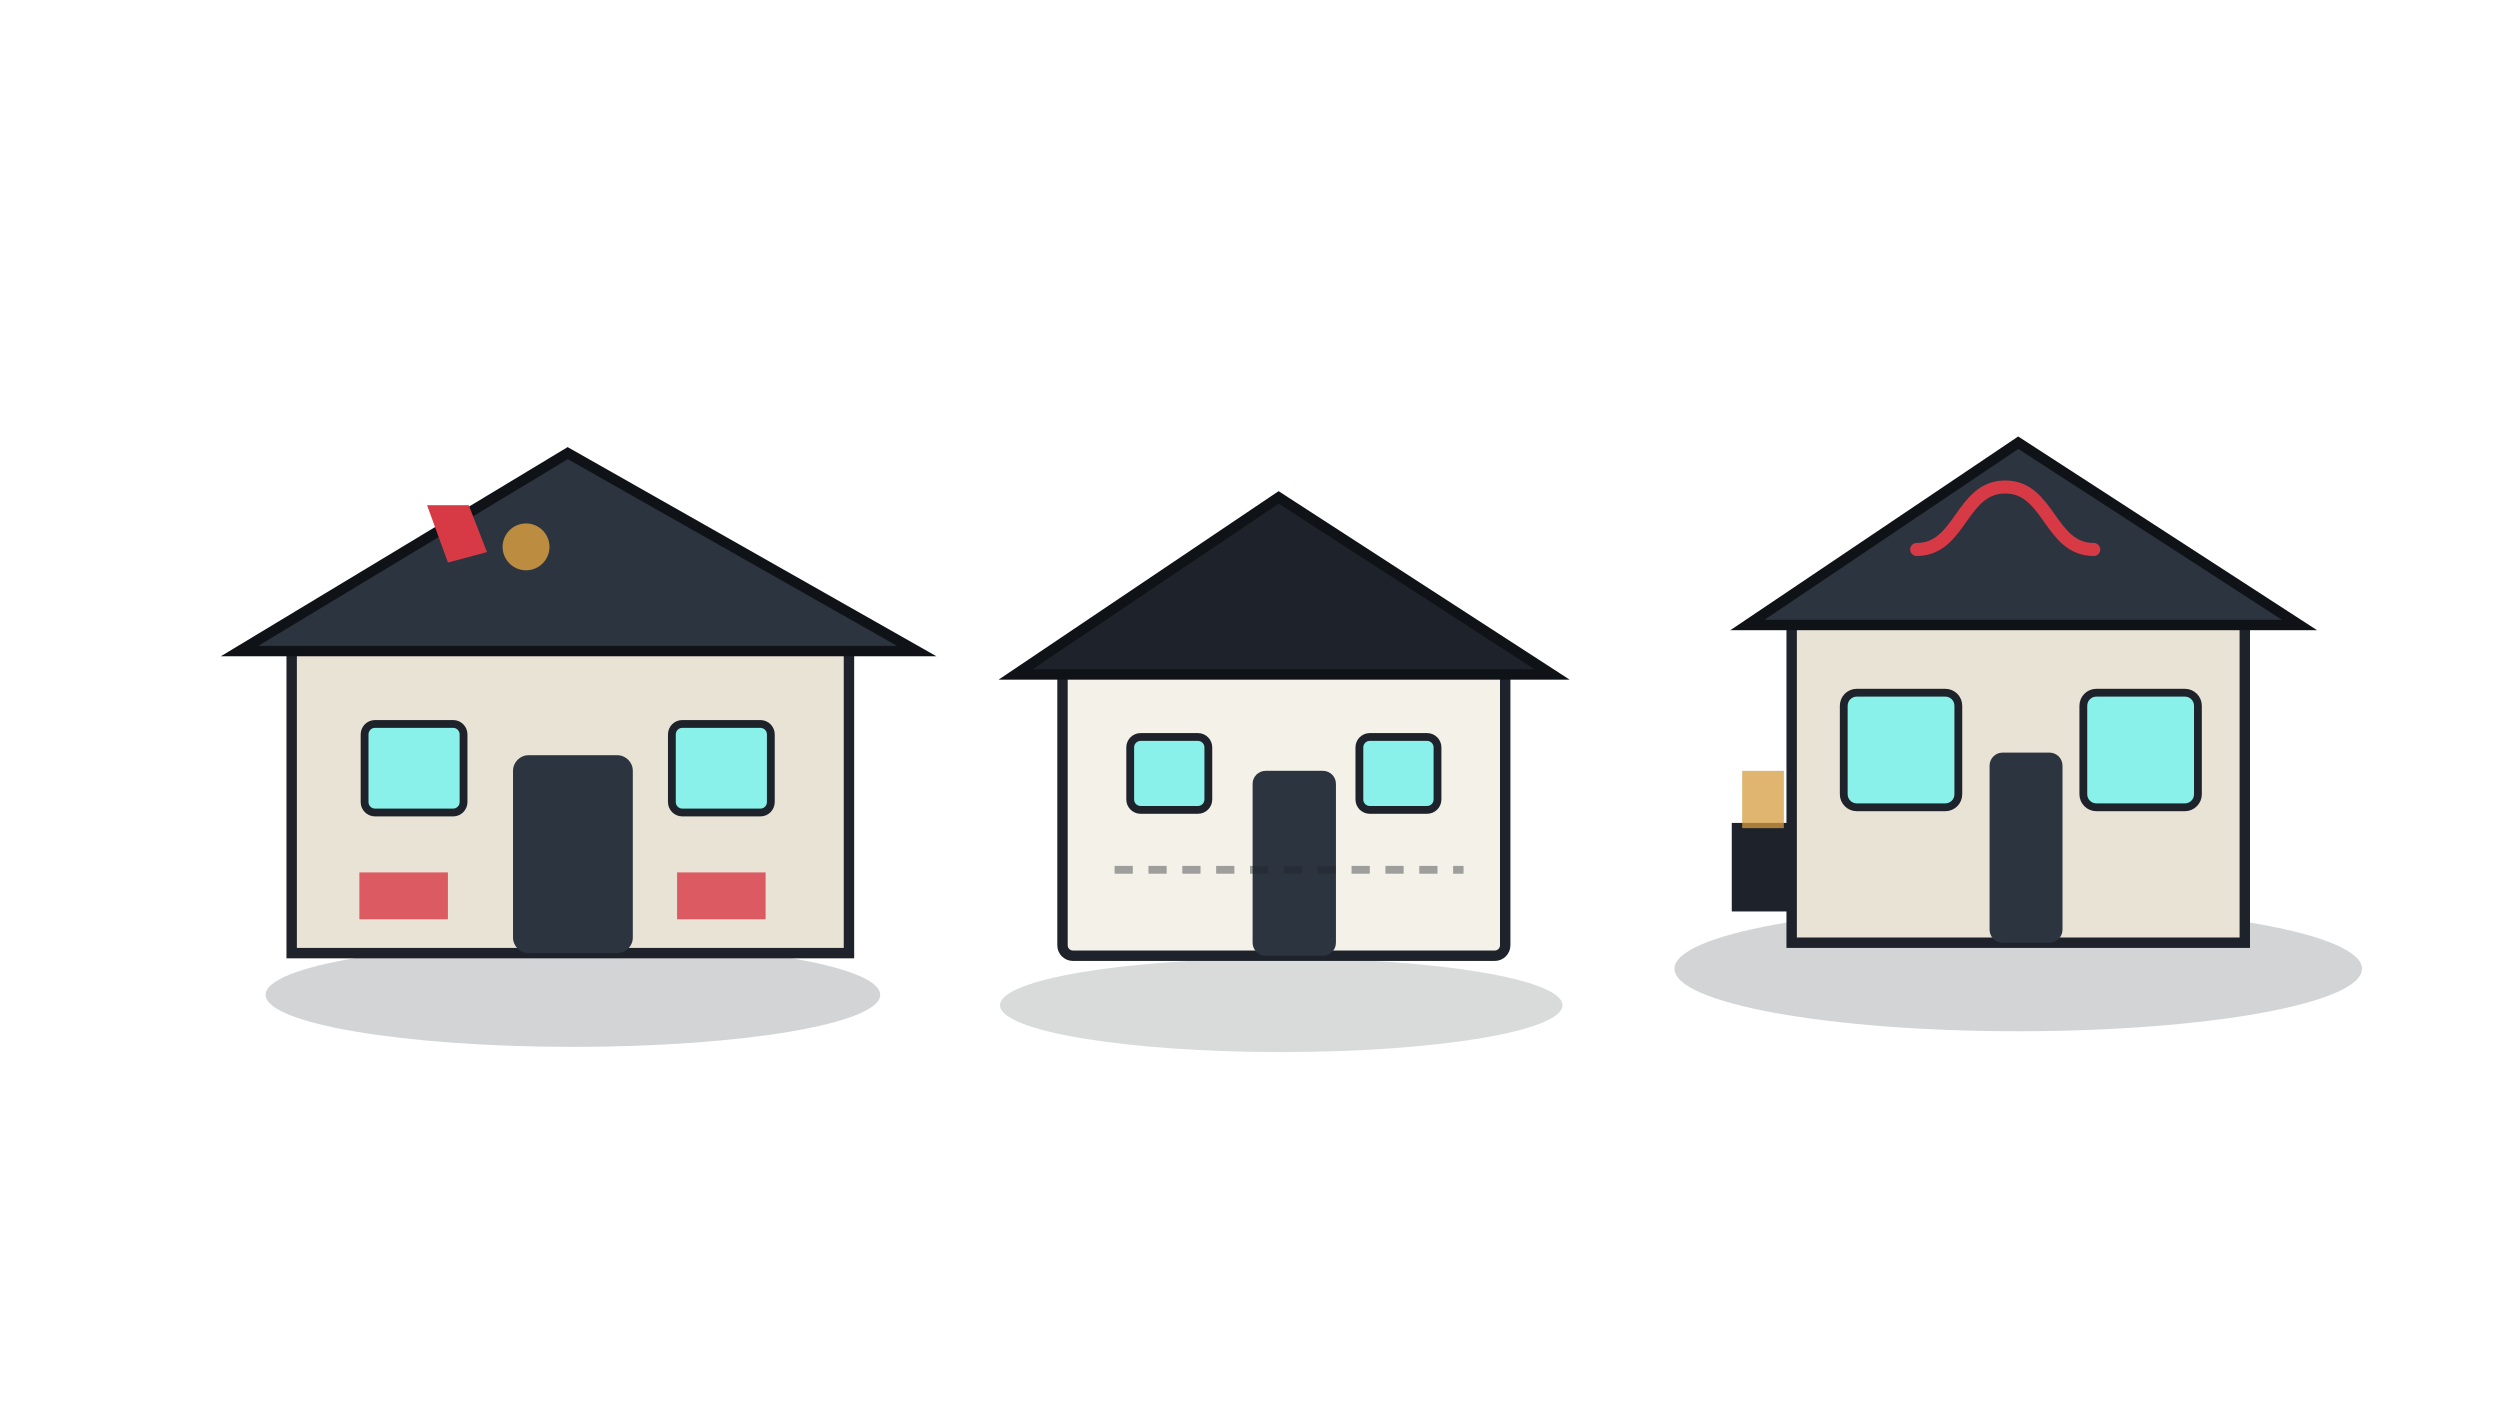
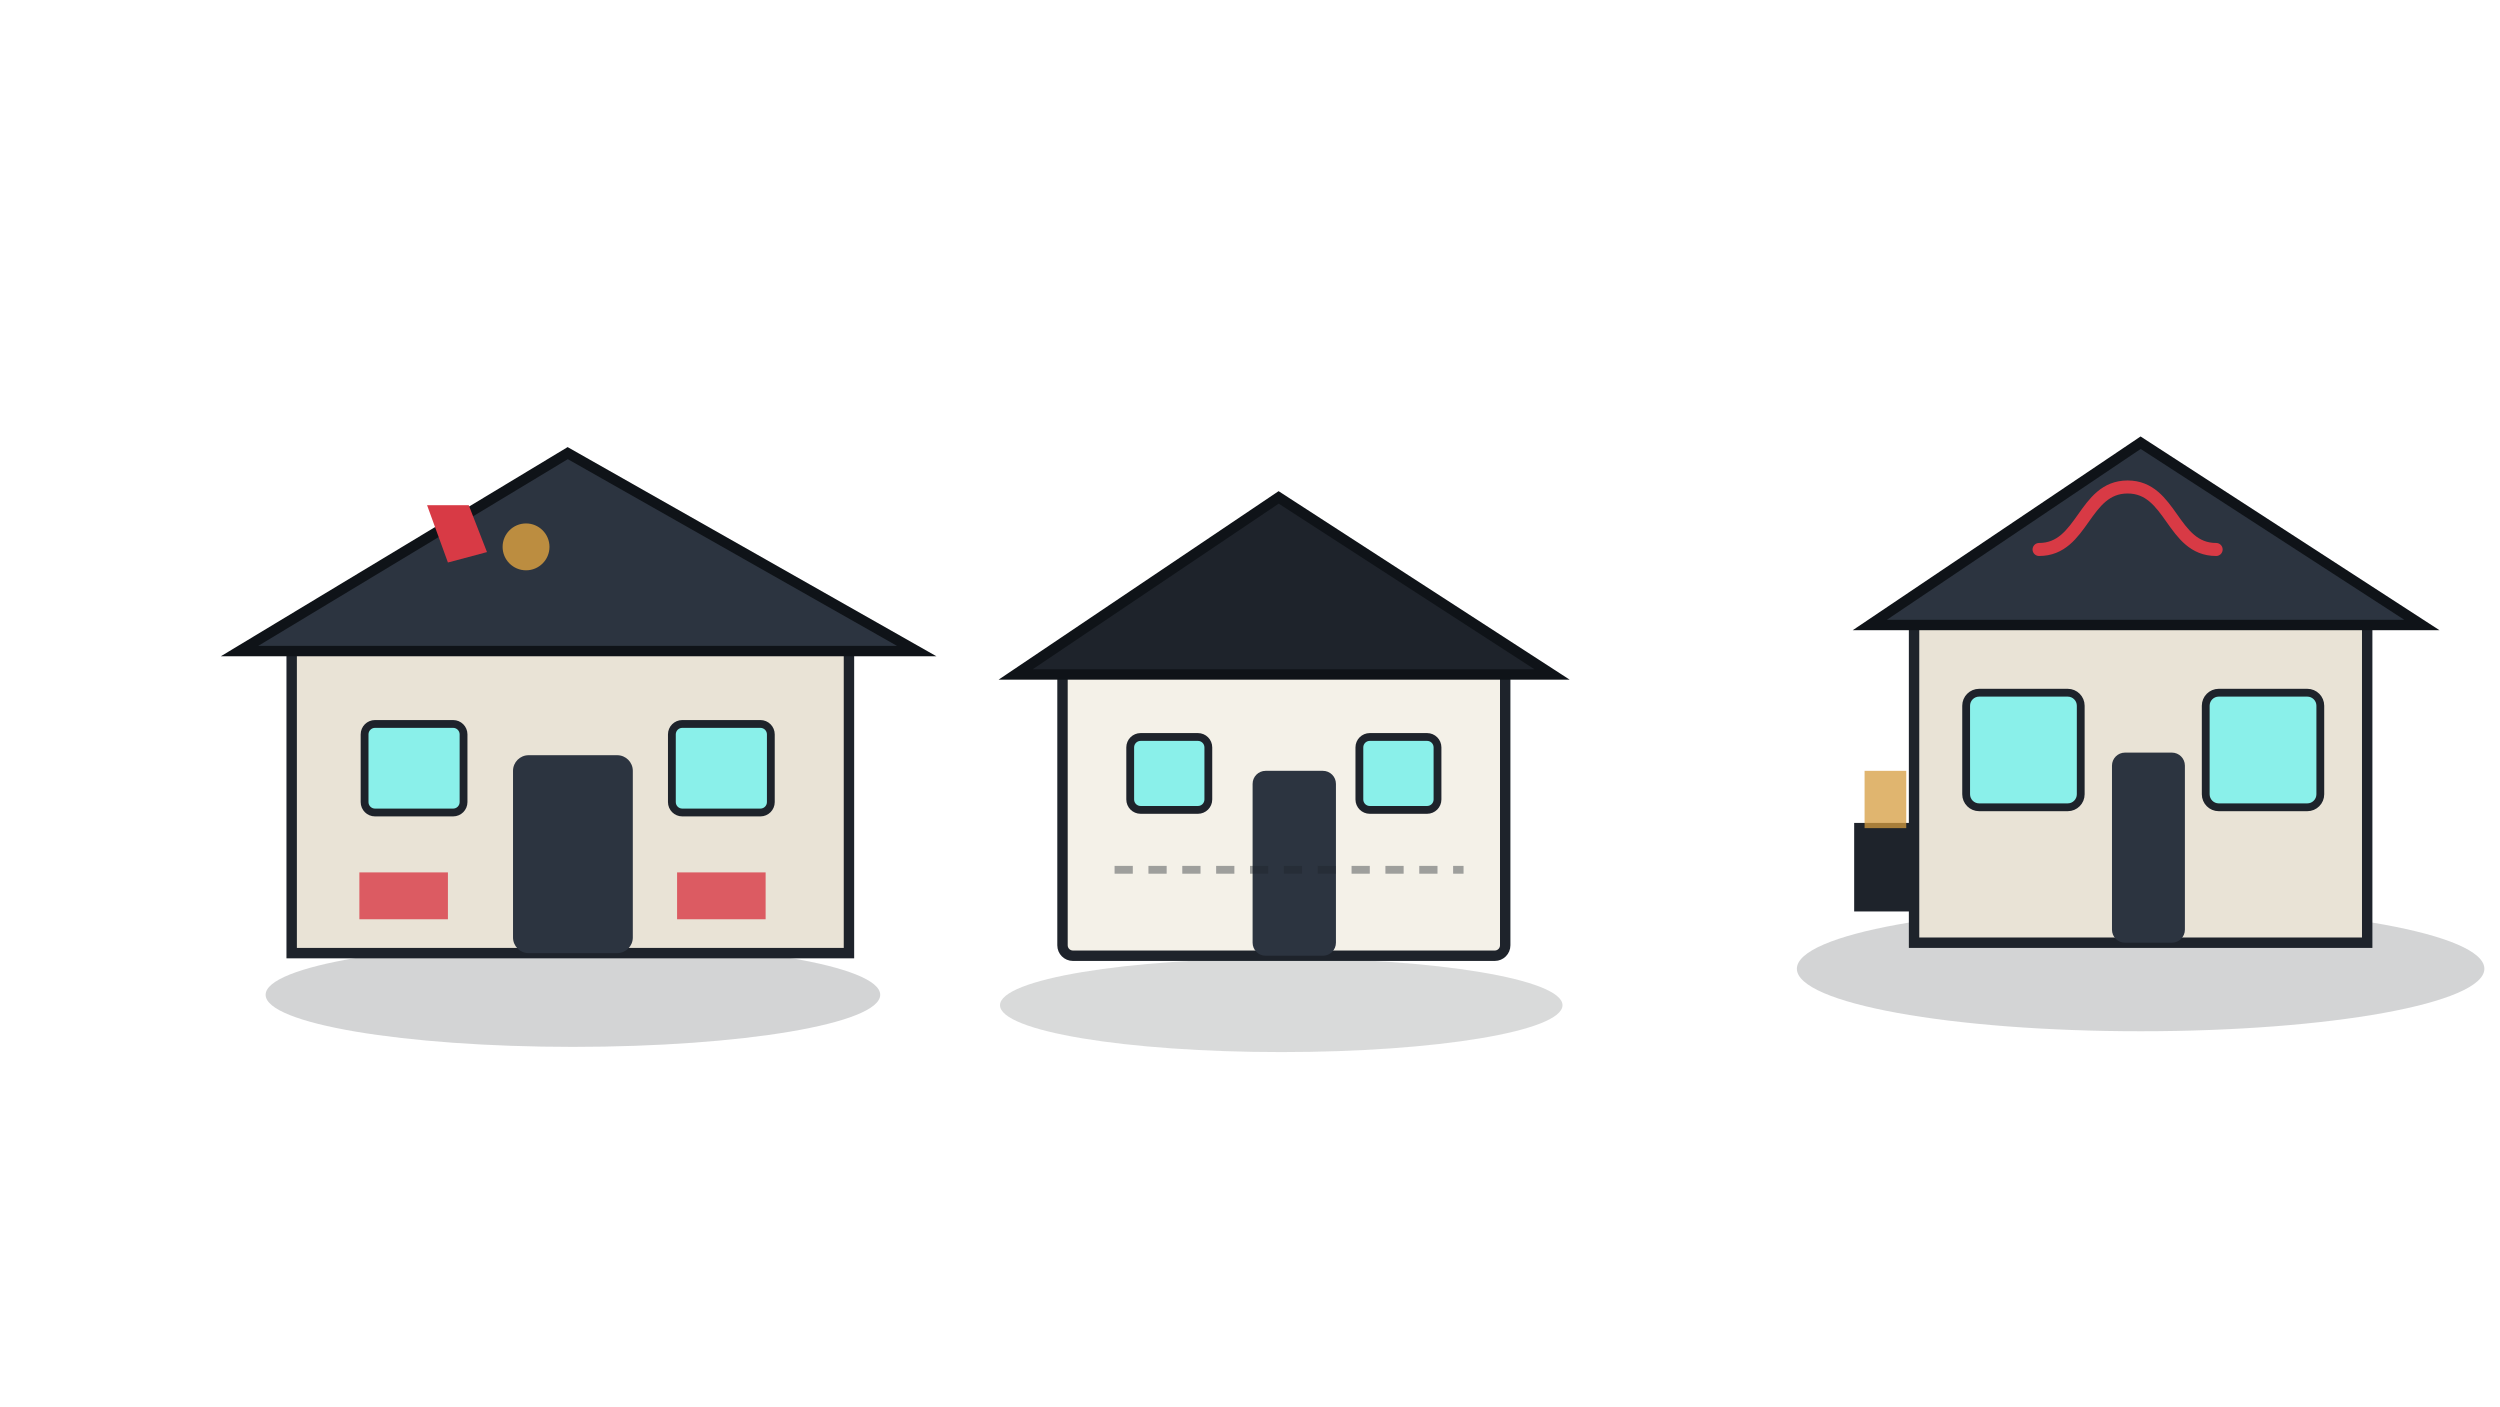
<svg xmlns="http://www.w3.org/2000/svg" width="960" height="540" viewBox="0 0 960 540" role="img" aria-label="Start Village architecture layer">
  <rect width="960" height="540" fill="none" />
  <g transform="translate(70 150)">
    <ellipse cx="150" cy="232" rx="118" ry="20" fill="#0F1318" fill-opacity="0.18" />
    <path d="M42 90h214v126H42z" fill="#E9E3D6" stroke="#1E232B" stroke-width="4" />
    <path d="M22 100 148 24 282 100z" fill="#2C3440" stroke="#0F1318" stroke-width="4" />
    <rect x="127" y="140" width="46" height="76" rx="6" fill="#2C3440" />
    <rect x="70" y="128" width="38" height="34" rx="4" fill="#8AF0EA" stroke="#1E232B" stroke-width="3" />
    <rect x="188" y="128" width="38" height="34" rx="4" fill="#8AF0EA" stroke="#1E232B" stroke-width="3" />
    <path d="M68 185h34v18H68zm122 0h34v18h-34z" fill="#D83A45" opacity="0.8" />
    <g transform="translate(94 44)">
      <path d="M0 0h16l7 18-15 4z" fill="#D83A45" />
      <circle cx="38" cy="16" r="9" fill="#D59C3F" opacity="0.85" />
    </g>
  </g>
  <g transform="translate(370 165)">
    <ellipse cx="122" cy="221" rx="108" ry="18" fill="#0F1318" fill-opacity="0.16" />
    <rect x="38" y="84" width="170" height="118" rx="4" fill="#F4F1E8" stroke="#1E232B" stroke-width="4" />
    <path d="M20 94 121 26 226 94z" fill="#1E232B" stroke="#0F1318" stroke-width="4" />
    <rect x="111" y="131" width="32" height="71" rx="5" fill="#2C3440" />
    <rect x="64" y="118" width="30" height="28" rx="4" fill="#8AF0EA" stroke="#1E232B" stroke-width="3" />
    <rect x="152" y="118" width="30" height="28" rx="4" fill="#8AF0EA" stroke="#1E232B" stroke-width="3" />
    <path d="M58 169h134" stroke="#1E232B" stroke-width="3" stroke-dasharray="7 6" opacity="0.4" />
  </g>
-   <g transform="translate(655 128)">
+   <g transform="translate(702 128)">
    <ellipse cx="120" cy="244" rx="132" ry="24" fill="#0F1318" fill-opacity="0.18" />
    <rect x="33" y="106" width="174" height="128" fill="#E9E3D6" stroke="#1E232B" stroke-width="4" />
    <path d="M16 112 120 42 228 112z" fill="#2C3440" stroke="#0F1318" stroke-width="4" />
    <rect x="53" y="138" width="44" height="44" rx="5" fill="#8AF0EA" stroke="#1E232B" stroke-width="3" />
    <rect x="145" y="138" width="44" height="44" rx="5" fill="#8AF0EA" stroke="#1E232B" stroke-width="3" />
    <rect x="109" y="161" width="28" height="73" rx="5" fill="#2C3440" />
    <g transform="translate(10 114)">
      <rect x="0" y="74" width="24" height="34" fill="#1E232B" />
      <rect x="4" y="54" width="16" height="22" fill="#D59C3F" opacity="0.75" />
    </g>
    <path d="M81 83c17 0 17-24 34-24s17 24 34 24" fill="none" stroke="#D83A45" stroke-width="5" stroke-linecap="round" />
  </g>
</svg>
